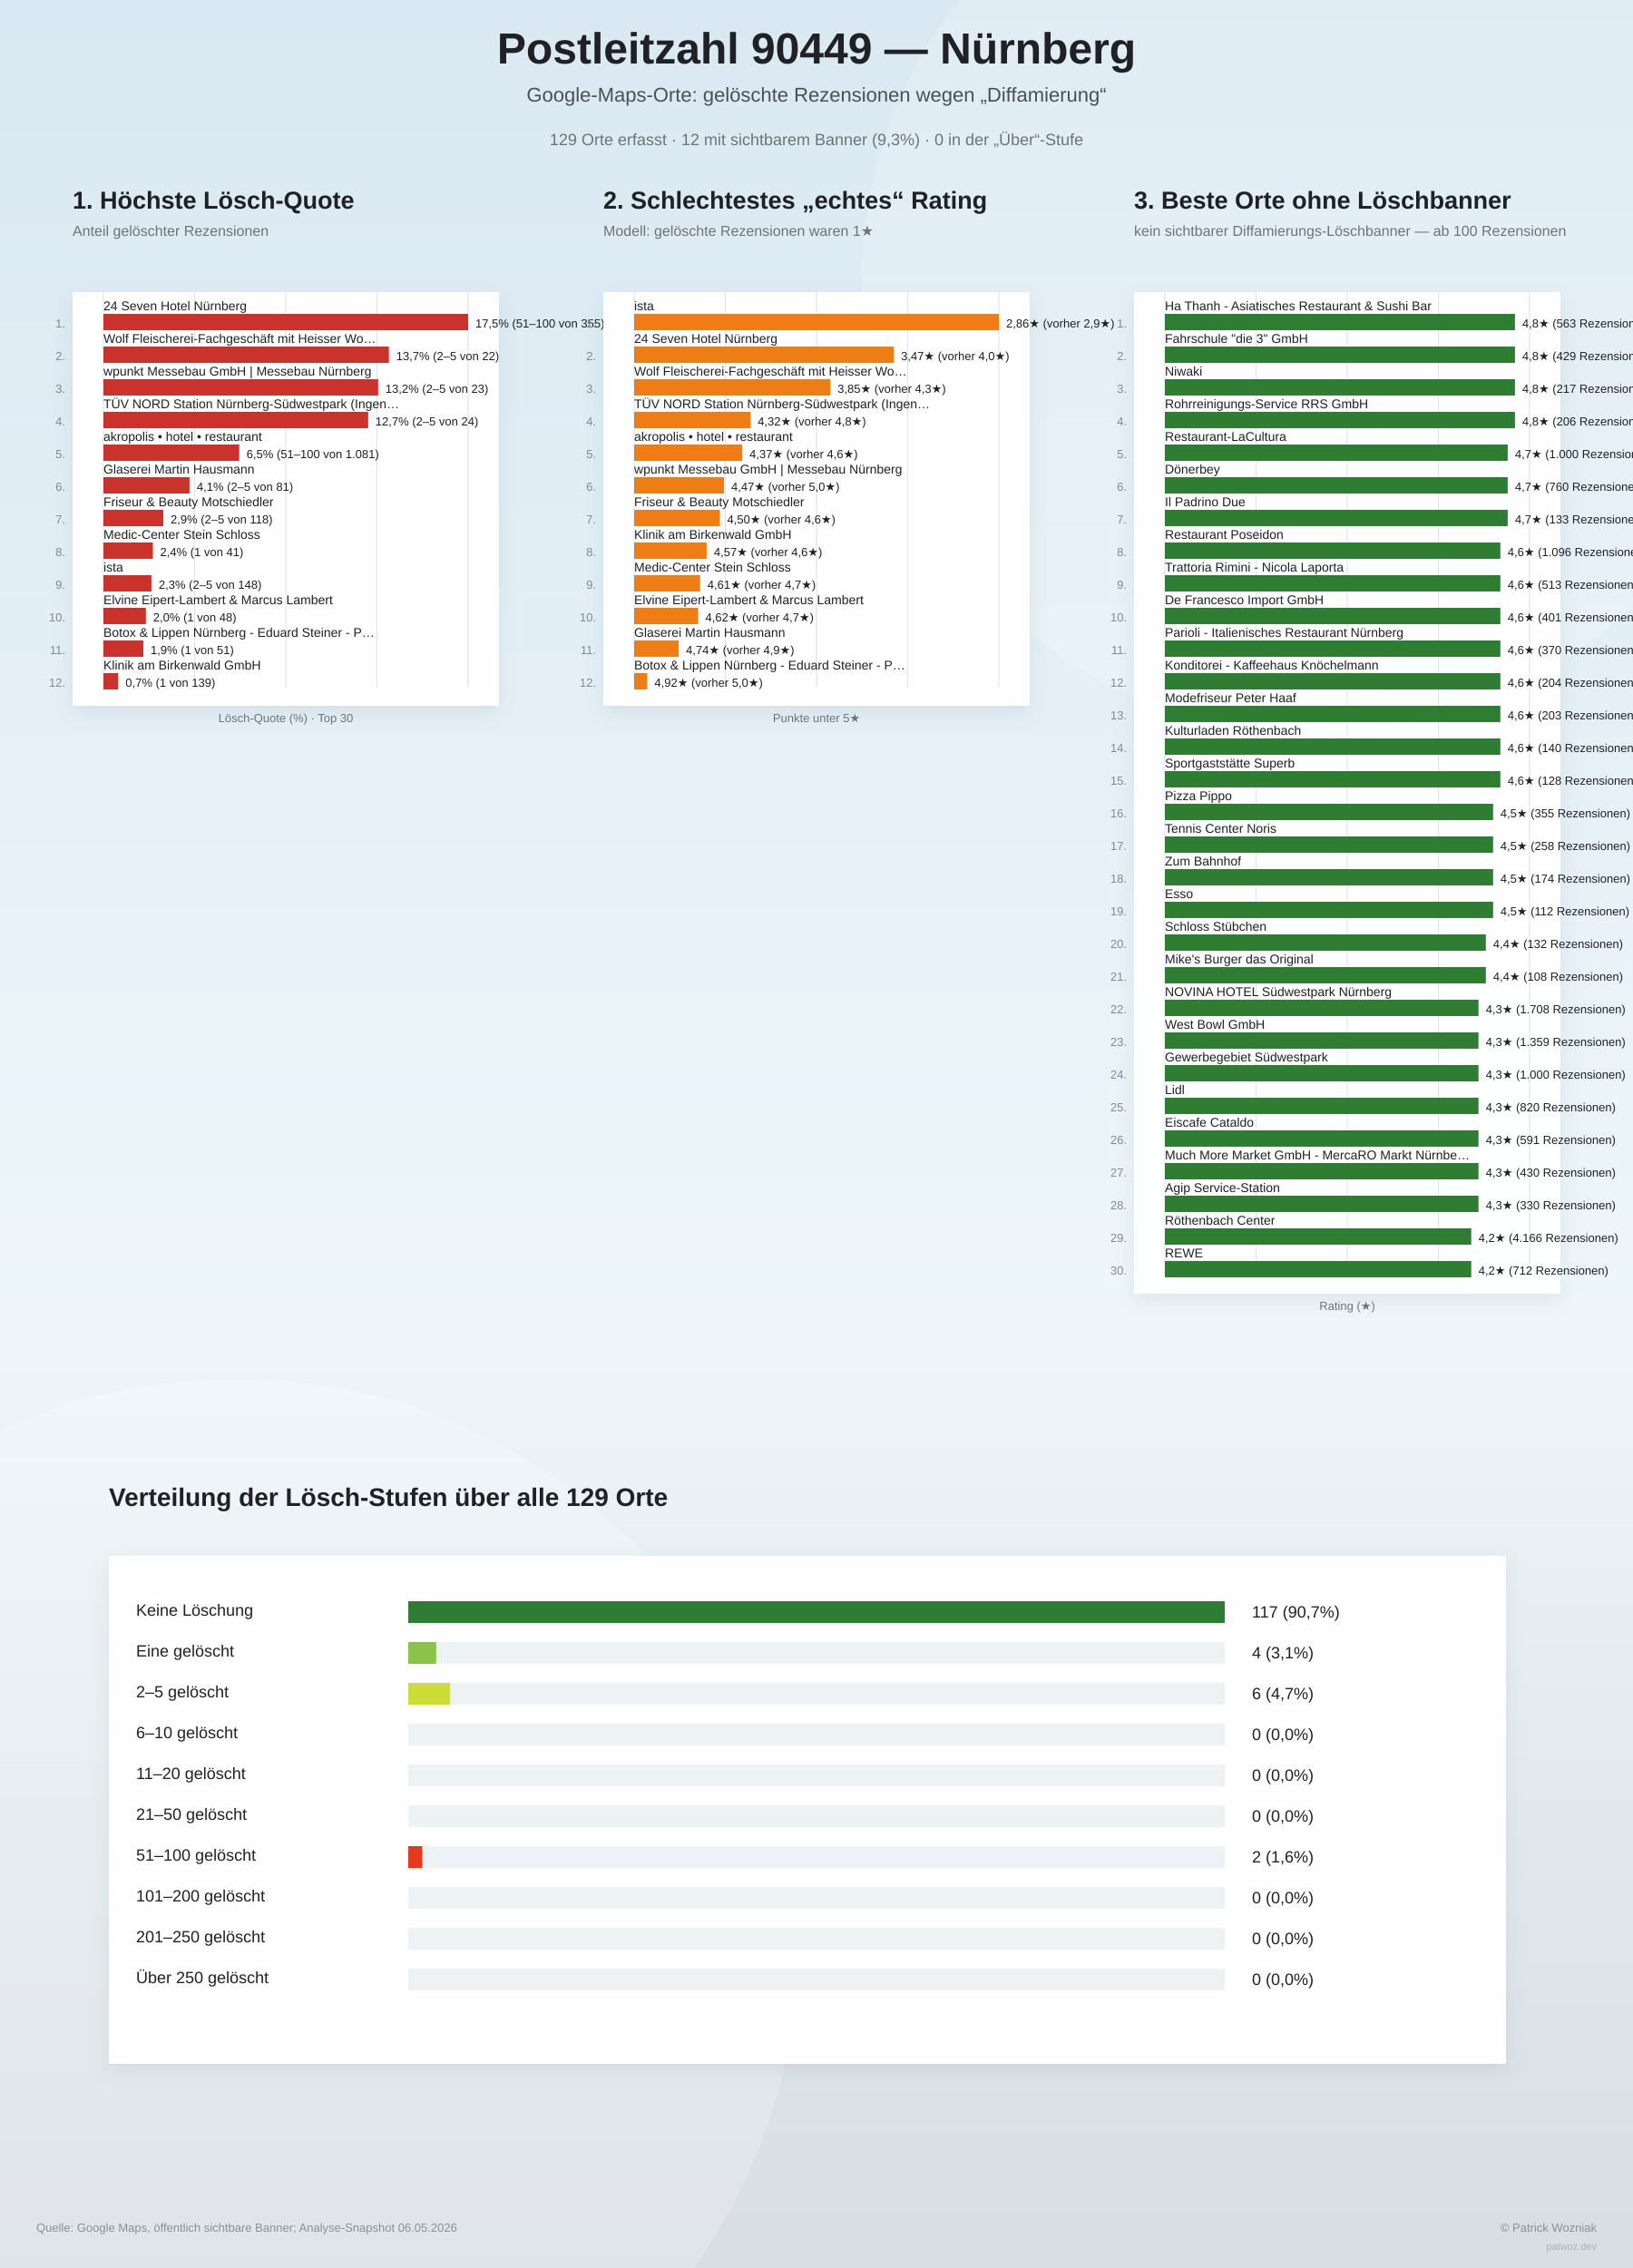
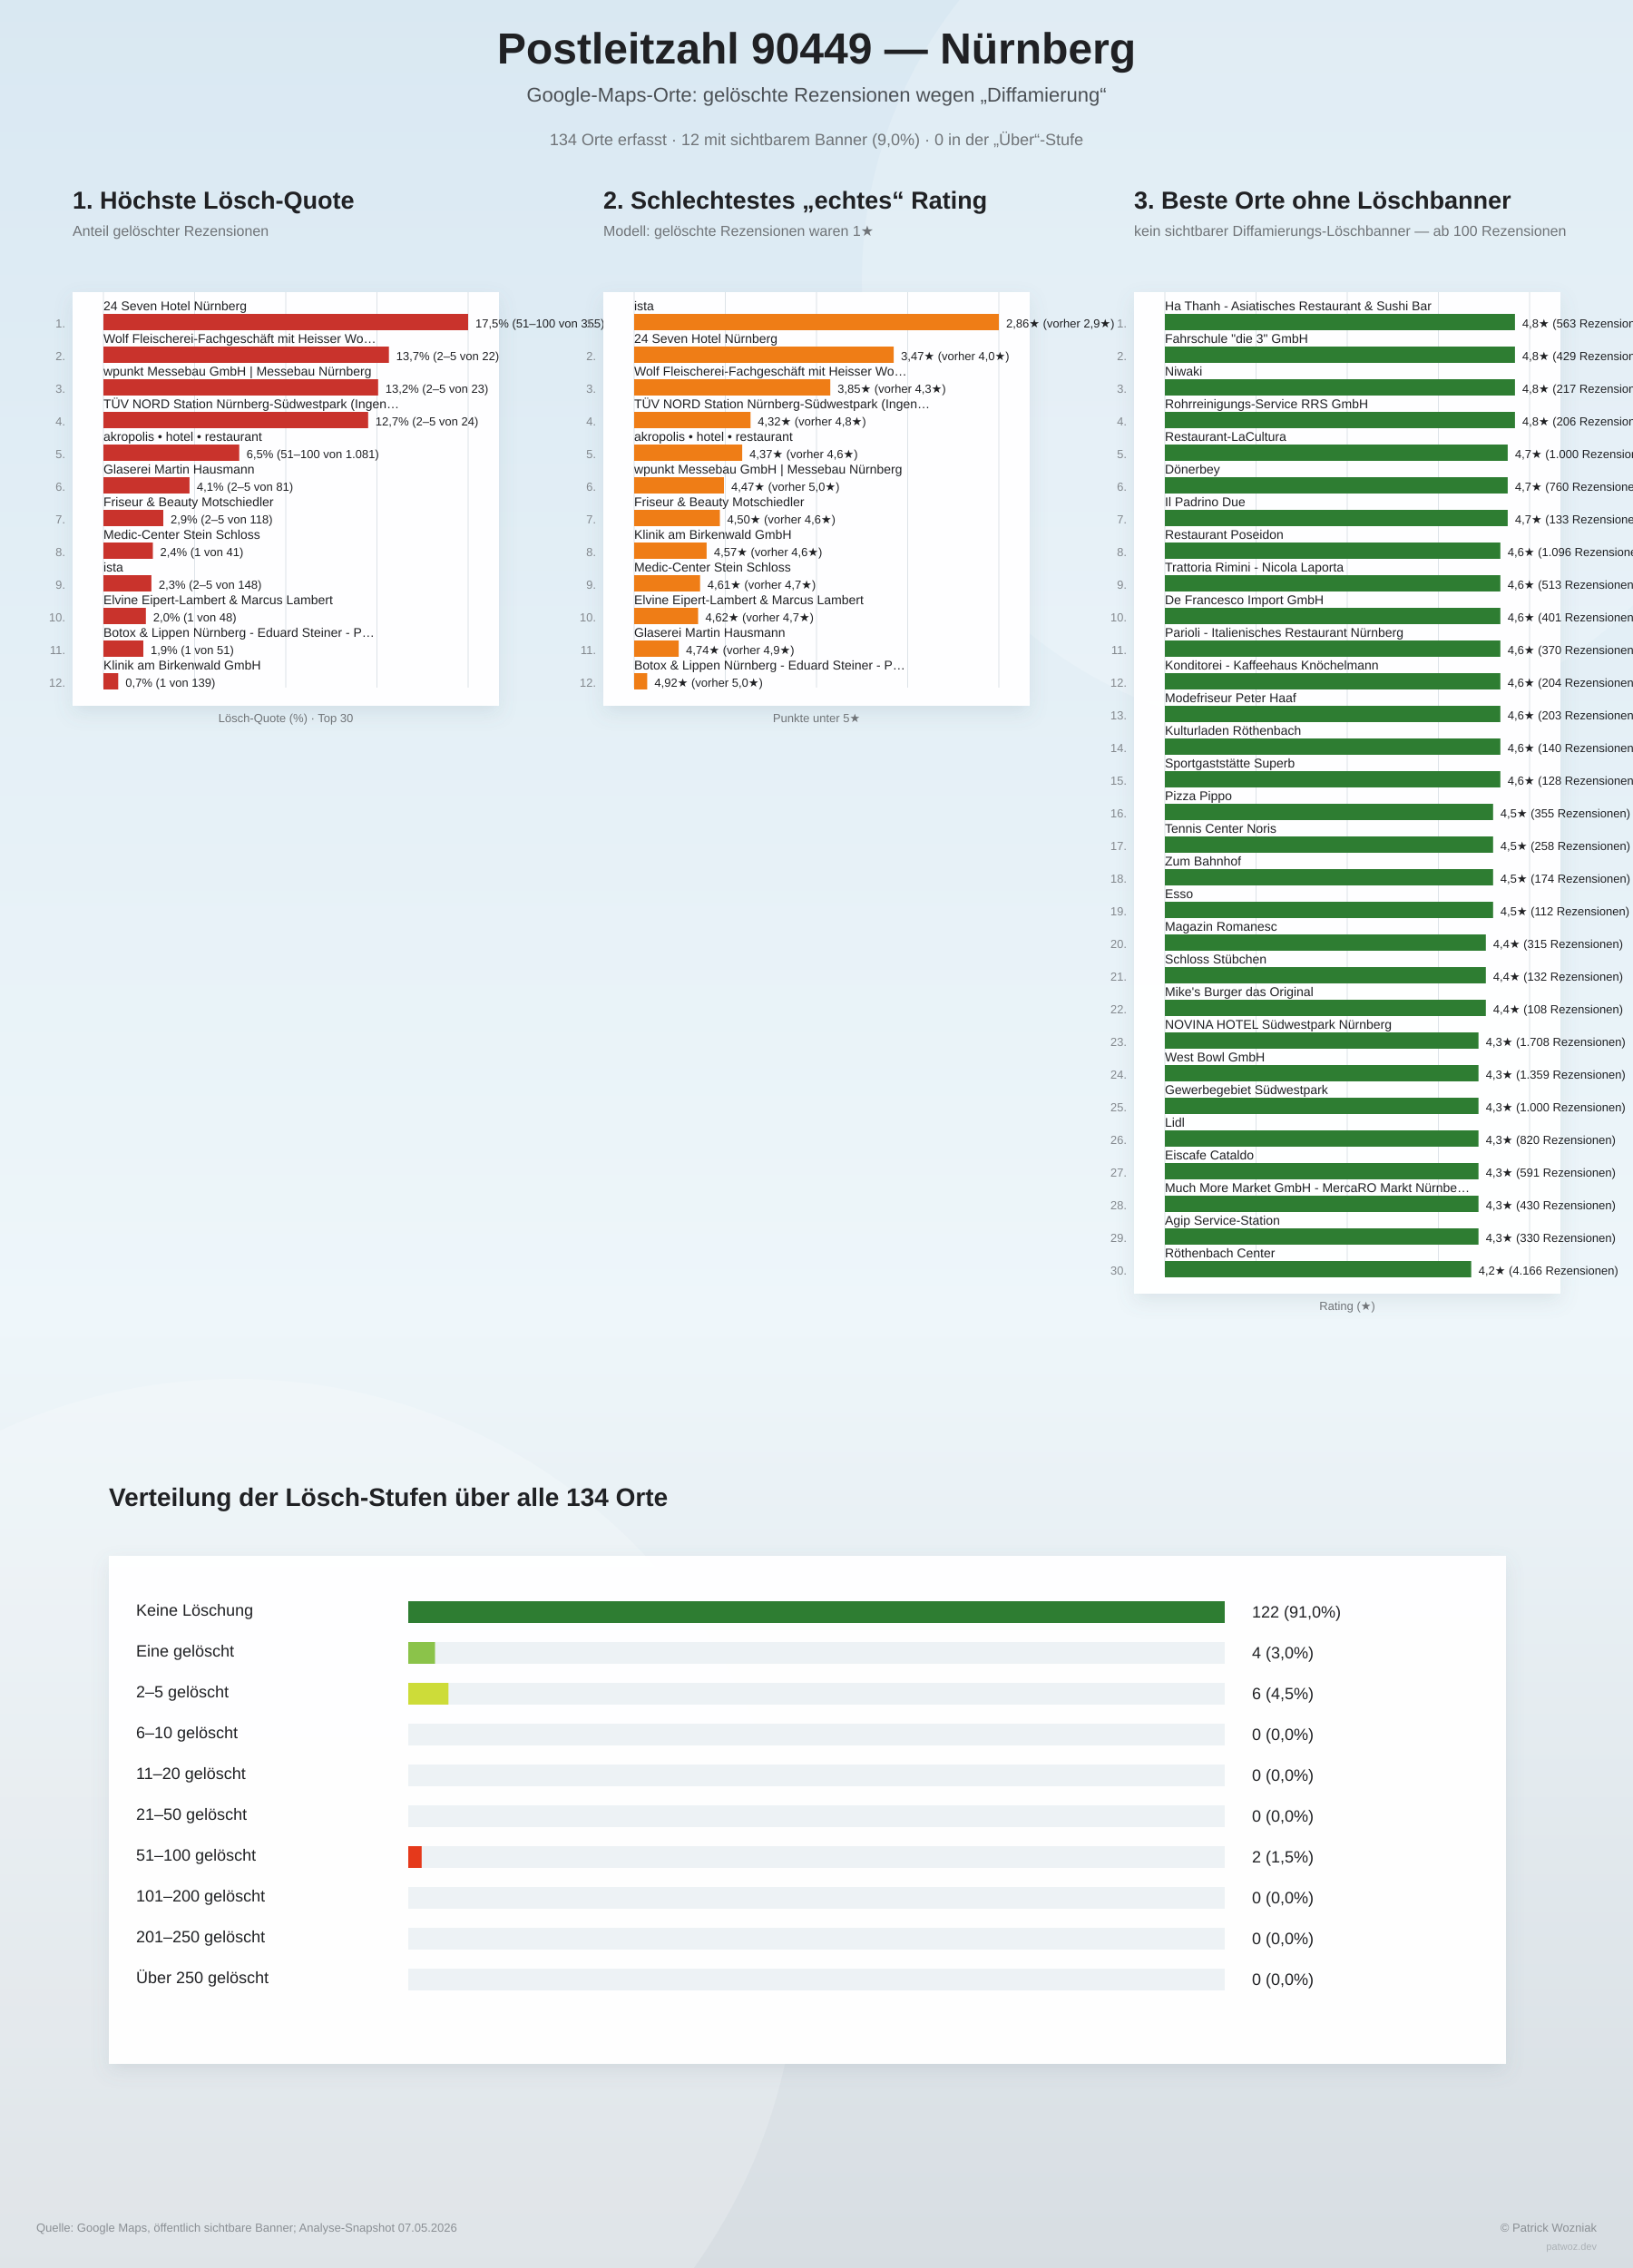
<svg xmlns="http://www.w3.org/2000/svg" width="1800" height="2500" viewBox="0 0 1800 2500">
  <defs>
    <linearGradient id="bg" x1="0" y1="0" x2="0" y2="1">
      <stop offset="0%" stop-color="#d9e8f2" />
      <stop offset="58%" stop-color="#eef6fa" />
      <stop offset="100%" stop-color="#d7dde2" />
    </linearGradient>
    <filter id="softShadow" x="-10%" y="-10%" width="120%" height="120%">
      <feDropShadow dx="0" dy="8" stdDeviation="10" flood-color="#6d7f8a" flood-opacity="0.16" />
    </filter>
  </defs>
  <rect width="100%" height="100%" fill="url(#bg)" />
  <circle cx="1450" cy="310" r="500" fill="#ffffff" opacity="0.18" />
  <circle cx="260" cy="2140" r="620" fill="#ffffff" opacity="0.20" />
  <text x="900" y="70" text-anchor="middle" font-family="Arial, sans-serif" font-size="48" font-weight="800" fill="#202124">Postleitzahl 90449 — Nürnberg</text>
  <text x="900" y="112" text-anchor="middle" font-family="Arial, sans-serif" font-size="22" fill="#4b5055">Google-Maps-Orte: gelöschte Rezensionen wegen „Diffamierung“</text>
-   <text x="900" y="160" text-anchor="middle" font-family="Arial, sans-serif" font-size="18" fill="#6f7377">129 Orte erfasst · 12 mit sichtbarem Banner (9,3%) · 0 in der „Über“-Stufe</text>
+   <text x="900" y="160" text-anchor="middle" font-family="Arial, sans-serif" font-size="18" fill="#6f7377">134 Orte erfasst · 12 mit sichtbarem Banner (9,0%) · 0 in der „Über“-Stufe</text>
  <g>
    <text x="80" y="230" font-family="Arial, sans-serif" font-size="27" font-weight="800" fill="#202124">1. Höchste Lösch-Quote</text>
    <text x="80" y="260" font-family="Arial, sans-serif" font-size="16" fill="#6f7377">Anteil gelöschter Rezensionen</text>
    <rect x="80" y="322" width="470" height="456" fill="#ffffff" opacity="0.96" filter="url(#softShadow)" />
    <line x1="114.0" y1="322" x2="114.0" y2="758.0" stroke="#dde3e8" stroke-width="1" />
    <line x1="214.5" y1="322" x2="214.5" y2="758.0" stroke="#dde3e8" stroke-width="1" />
    <line x1="315.0" y1="322" x2="315.0" y2="758.0" stroke="#dde3e8" stroke-width="1" />
    <line x1="415.5" y1="322" x2="415.5" y2="758.0" stroke="#dde3e8" stroke-width="1" />
    <line x1="516.0" y1="322" x2="516.0" y2="758.0" stroke="#dde3e8" stroke-width="1" />
    <text x="72" y="361.0" text-anchor="end" font-family="Arial, sans-serif" font-size="13" fill="#83888d">1.</text>
    <text x="114" y="342.0" font-family="Arial, sans-serif" font-size="14" fill="#202124">24 Seven Hotel Nürnberg</text>
    <rect x="114" y="346.0" width="402.0" height="18" fill="#c9332c" />
    <text x="524.0" y="361.0" font-family="Arial, sans-serif" font-size="13" fill="#202124">17,5%  (51–100 von 355)</text>
    <text x="72" y="397.0" text-anchor="end" font-family="Arial, sans-serif" font-size="13" fill="#83888d">2.</text>
    <text x="114" y="378.0" font-family="Arial, sans-serif" font-size="14" fill="#202124">Wolf Fleischerei-Fachgeschäft mit Heisser Wo…</text>
    <rect x="114" y="382.0" width="314.7" height="18" fill="#c9332c" />
    <text x="436.7" y="397.0" font-family="Arial, sans-serif" font-size="13" fill="#202124">13,7%  (2–5 von 22)</text>
    <text x="72" y="433.0" text-anchor="end" font-family="Arial, sans-serif" font-size="13" fill="#83888d">3.</text>
    <text x="114" y="414.0" font-family="Arial, sans-serif" font-size="14" fill="#202124">wpunkt Messebau GmbH | Messebau Nürnberg</text>
    <rect x="114" y="418.0" width="302.8" height="18" fill="#c9332c" />
    <text x="424.8" y="433.0" font-family="Arial, sans-serif" font-size="13" fill="#202124">13,2%  (2–5 von 23)</text>
    <text x="72" y="469.0" text-anchor="end" font-family="Arial, sans-serif" font-size="13" fill="#83888d">4.</text>
    <text x="114" y="450.0" font-family="Arial, sans-serif" font-size="14" fill="#202124">TÜV NORD Station Nürnberg-Südwestpark (Ingen…</text>
    <rect x="114" y="454.0" width="291.8" height="18" fill="#c9332c" />
    <text x="413.8" y="469.0" font-family="Arial, sans-serif" font-size="13" fill="#202124">12,7%  (2–5 von 24)</text>
    <text x="72" y="505.0" text-anchor="end" font-family="Arial, sans-serif" font-size="13" fill="#83888d">5.</text>
    <text x="114" y="486.0" font-family="Arial, sans-serif" font-size="14" fill="#202124">akropolis • hotel • restaurant</text>
    <rect x="114" y="490.0" width="149.7" height="18" fill="#c9332c" />
    <text x="271.7" y="505.0" font-family="Arial, sans-serif" font-size="13" fill="#202124">6,5%  (51–100 von 1.081)</text>
    <text x="72" y="541.0" text-anchor="end" font-family="Arial, sans-serif" font-size="13" fill="#83888d">6.</text>
    <text x="114" y="522.0" font-family="Arial, sans-serif" font-size="14" fill="#202124">Glaserei Martin Hausmann</text>
    <rect x="114" y="526.0" width="94.9" height="18" fill="#c9332c" />
    <text x="216.9" y="541.0" font-family="Arial, sans-serif" font-size="13" fill="#202124">4,1%  (2–5 von 81)</text>
    <text x="72" y="577.0" text-anchor="end" font-family="Arial, sans-serif" font-size="13" fill="#83888d">7.</text>
    <text x="114" y="558.0" font-family="Arial, sans-serif" font-size="14" fill="#202124">Friseur &amp; Beauty Motschiedler</text>
    <rect x="114" y="562.0" width="66.0" height="18" fill="#c9332c" />
    <text x="188.0" y="577.0" font-family="Arial, sans-serif" font-size="13" fill="#202124">2,9%  (2–5 von 118)</text>
    <text x="72" y="613.0" text-anchor="end" font-family="Arial, sans-serif" font-size="13" fill="#83888d">8.</text>
    <text x="114" y="594.0" font-family="Arial, sans-serif" font-size="14" fill="#202124">Medic-Center Stein Schloss</text>
    <rect x="114" y="598.0" width="54.5" height="18" fill="#c9332c" />
    <text x="176.5" y="613.0" font-family="Arial, sans-serif" font-size="13" fill="#202124">2,4%  (1 von 41)</text>
    <text x="72" y="649.0" text-anchor="end" font-family="Arial, sans-serif" font-size="13" fill="#83888d">9.</text>
    <text x="114" y="630.0" font-family="Arial, sans-serif" font-size="14" fill="#202124">ista</text>
    <rect x="114" y="634.0" width="52.9" height="18" fill="#c9332c" />
    <text x="174.9" y="649.0" font-family="Arial, sans-serif" font-size="13" fill="#202124">2,3%  (2–5 von 148)</text>
    <text x="72" y="685.0" text-anchor="end" font-family="Arial, sans-serif" font-size="13" fill="#83888d">10.</text>
    <text x="114" y="666.0" font-family="Arial, sans-serif" font-size="14" fill="#202124">Elvine Eipert-Lambert &amp; Marcus Lambert</text>
    <rect x="114" y="670.0" width="46.8" height="18" fill="#c9332c" />
    <text x="168.8" y="685.0" font-family="Arial, sans-serif" font-size="13" fill="#202124">2,0%  (1 von 48)</text>
    <text x="72" y="721.0" text-anchor="end" font-family="Arial, sans-serif" font-size="13" fill="#83888d">11.</text>
    <text x="114" y="702.0" font-family="Arial, sans-serif" font-size="14" fill="#202124">Botox &amp; Lippen Nürnberg - Eduard Steiner - P…</text>
    <rect x="114" y="706.0" width="44.0" height="18" fill="#c9332c" />
    <text x="166.0" y="721.0" font-family="Arial, sans-serif" font-size="13" fill="#202124">1,9%  (1 von 51)</text>
    <text x="72" y="757.0" text-anchor="end" font-family="Arial, sans-serif" font-size="13" fill="#83888d">12.</text>
    <text x="114" y="738.0" font-family="Arial, sans-serif" font-size="14" fill="#202124">Klinik am Birkenwald GmbH</text>
    <rect x="114" y="742.0" width="16.3" height="18" fill="#c9332c" />
    <text x="138.3" y="757.0" font-family="Arial, sans-serif" font-size="13" fill="#202124">0,7%  (1 von 139)</text>
    <text x="315" y="796.0" text-anchor="middle" font-family="Arial, sans-serif" font-size="13" fill="#6f7377">Lösch-Quote (%) · Top 30</text>
  </g>
  <g>
    <text x="665" y="230" font-family="Arial, sans-serif" font-size="27" font-weight="800" fill="#202124">2. Schlechtestes „echtes“ Rating</text>
    <text x="665" y="260" font-family="Arial, sans-serif" font-size="16" fill="#6f7377">Modell: gelöschte Rezensionen waren 1★</text>
    <rect x="665" y="322" width="470" height="456" fill="#ffffff" opacity="0.96" filter="url(#softShadow)" />
    <line x1="699.0" y1="322" x2="699.0" y2="758.0" stroke="#dde3e8" stroke-width="1" />
    <line x1="799.5" y1="322" x2="799.5" y2="758.0" stroke="#dde3e8" stroke-width="1" />
    <line x1="900.0" y1="322" x2="900.0" y2="758.0" stroke="#dde3e8" stroke-width="1" />
    <line x1="1000.5" y1="322" x2="1000.5" y2="758.0" stroke="#dde3e8" stroke-width="1" />
    <line x1="1101.0" y1="322" x2="1101.0" y2="758.0" stroke="#dde3e8" stroke-width="1" />
    <text x="657" y="361.0" text-anchor="end" font-family="Arial, sans-serif" font-size="13" fill="#83888d">1.</text>
    <text x="699" y="342.0" font-family="Arial, sans-serif" font-size="14" fill="#202124">ista</text>
    <rect x="699" y="346.0" width="402.0" height="18" fill="#ef7d16" />
    <text x="1109.0" y="361.0" font-family="Arial, sans-serif" font-size="13" fill="#202124">2,86★  (vorher 2,9★)</text>
    <text x="657" y="397.0" text-anchor="end" font-family="Arial, sans-serif" font-size="13" fill="#83888d">2.</text>
    <text x="699" y="378.0" font-family="Arial, sans-serif" font-size="14" fill="#202124">24 Seven Hotel Nürnberg</text>
    <rect x="699" y="382.0" width="286.1" height="18" fill="#ef7d16" />
    <text x="993.1" y="397.0" font-family="Arial, sans-serif" font-size="13" fill="#202124">3,47★  (vorher 4,0★)</text>
    <text x="657" y="433.0" text-anchor="end" font-family="Arial, sans-serif" font-size="13" fill="#83888d">3.</text>
    <text x="699" y="414.0" font-family="Arial, sans-serif" font-size="14" fill="#202124">Wolf Fleischerei-Fachgeschäft mit Heisser Wo…</text>
    <rect x="699" y="418.0" width="216.2" height="18" fill="#ef7d16" />
    <text x="923.2" y="433.0" font-family="Arial, sans-serif" font-size="13" fill="#202124">3,85★  (vorher 4,3★)</text>
    <text x="657" y="469.0" text-anchor="end" font-family="Arial, sans-serif" font-size="13" fill="#83888d">4.</text>
    <text x="699" y="450.0" font-family="Arial, sans-serif" font-size="14" fill="#202124">TÜV NORD Station Nürnberg-Südwestpark (Ingen…</text>
    <rect x="699" y="454.0" width="128.3" height="18" fill="#ef7d16" />
    <text x="835.2" y="469.0" font-family="Arial, sans-serif" font-size="13" fill="#202124">4,32★  (vorher 4,8★)</text>
    <text x="657" y="505.0" text-anchor="end" font-family="Arial, sans-serif" font-size="13" fill="#83888d">5.</text>
    <text x="699" y="486.0" font-family="Arial, sans-serif" font-size="14" fill="#202124">akropolis • hotel • restaurant</text>
    <rect x="699" y="490.0" width="119.1" height="18" fill="#ef7d16" />
    <text x="826.1" y="505.0" font-family="Arial, sans-serif" font-size="13" fill="#202124">4,37★  (vorher 4,6★)</text>
    <text x="657" y="541.0" text-anchor="end" font-family="Arial, sans-serif" font-size="13" fill="#83888d">6.</text>
    <text x="699" y="522.0" font-family="Arial, sans-serif" font-size="14" fill="#202124">wpunkt Messebau GmbH | Messebau Nürnberg</text>
    <rect x="699" y="526.0" width="99.0" height="18" fill="#ef7d16" />
    <text x="806.0" y="541.0" font-family="Arial, sans-serif" font-size="13" fill="#202124">4,47★  (vorher 5,0★)</text>
    <text x="657" y="577.0" text-anchor="end" font-family="Arial, sans-serif" font-size="13" fill="#83888d">7.</text>
    <text x="699" y="558.0" font-family="Arial, sans-serif" font-size="14" fill="#202124">Friseur &amp; Beauty Motschiedler</text>
    <rect x="699" y="562.0" width="94.5" height="18" fill="#ef7d16" />
    <text x="801.5" y="577.0" font-family="Arial, sans-serif" font-size="13" fill="#202124">4,50★  (vorher 4,6★)</text>
    <text x="657" y="613.0" text-anchor="end" font-family="Arial, sans-serif" font-size="13" fill="#83888d">8.</text>
    <text x="699" y="594.0" font-family="Arial, sans-serif" font-size="14" fill="#202124">Klinik am Birkenwald GmbH</text>
    <rect x="699" y="598.0" width="79.9" height="18" fill="#ef7d16" />
    <text x="786.9" y="613.0" font-family="Arial, sans-serif" font-size="13" fill="#202124">4,57★  (vorher 4,6★)</text>
    <text x="657" y="649.0" text-anchor="end" font-family="Arial, sans-serif" font-size="13" fill="#83888d">9.</text>
    <text x="699" y="630.0" font-family="Arial, sans-serif" font-size="14" fill="#202124">Medic-Center Stein Schloss</text>
    <rect x="699" y="634.0" width="72.7" height="18" fill="#ef7d16" />
    <text x="779.8" y="649.0" font-family="Arial, sans-serif" font-size="13" fill="#202124">4,61★  (vorher 4,7★)</text>
    <text x="657" y="685.0" text-anchor="end" font-family="Arial, sans-serif" font-size="13" fill="#83888d">10.</text>
    <text x="699" y="666.0" font-family="Arial, sans-serif" font-size="14" fill="#202124">Elvine Eipert-Lambert &amp; Marcus Lambert</text>
    <rect x="699" y="670.0" width="70.5" height="18" fill="#ef7d16" />
    <text x="777.5" y="685.0" font-family="Arial, sans-serif" font-size="13" fill="#202124">4,62★  (vorher 4,7★)</text>
    <text x="657" y="721.0" text-anchor="end" font-family="Arial, sans-serif" font-size="13" fill="#83888d">11.</text>
    <text x="699" y="702.0" font-family="Arial, sans-serif" font-size="14" fill="#202124">Glaserei Martin Hausmann</text>
    <rect x="699" y="706.0" width="49.1" height="18" fill="#ef7d16" />
    <text x="756.1" y="721.0" font-family="Arial, sans-serif" font-size="13" fill="#202124">4,74★  (vorher 4,9★)</text>
    <text x="657" y="757.0" text-anchor="end" font-family="Arial, sans-serif" font-size="13" fill="#83888d">12.</text>
    <text x="699" y="738.0" font-family="Arial, sans-serif" font-size="14" fill="#202124">Botox &amp; Lippen Nürnberg - Eduard Steiner - P…</text>
    <rect x="699" y="742.0" width="14.4" height="18" fill="#ef7d16" />
    <text x="721.4" y="757.0" font-family="Arial, sans-serif" font-size="13" fill="#202124">4,92★  (vorher 5,0★)</text>
    <text x="900" y="796.0" text-anchor="middle" font-family="Arial, sans-serif" font-size="13" fill="#6f7377">Punkte unter 5★</text>
  </g>
  <g>
    <text x="1250" y="230" font-family="Arial, sans-serif" font-size="27" font-weight="800" fill="#202124">3. Beste Orte ohne Löschbanner</text>
    <text x="1250" y="260" font-family="Arial, sans-serif" font-size="16" fill="#6f7377">kein sichtbarer Diffamierungs-Löschbanner — ab 100 Rezensionen</text>
    <rect x="1250" y="322" width="470" height="1104" fill="#ffffff" opacity="0.96" filter="url(#softShadow)" />
    <line x1="1284.0" y1="322" x2="1284.0" y2="1406.0" stroke="#dde3e8" stroke-width="1" />
    <line x1="1384.5" y1="322" x2="1384.5" y2="1406.0" stroke="#dde3e8" stroke-width="1" />
    <line x1="1485.0" y1="322" x2="1485.0" y2="1406.0" stroke="#dde3e8" stroke-width="1" />
    <line x1="1585.5" y1="322" x2="1585.5" y2="1406.0" stroke="#dde3e8" stroke-width="1" />
    <line x1="1686.0" y1="322" x2="1686.0" y2="1406.0" stroke="#dde3e8" stroke-width="1" />
    <text x="1242" y="361.0" text-anchor="end" font-family="Arial, sans-serif" font-size="13" fill="#83888d">1.</text>
    <text x="1284" y="342.0" font-family="Arial, sans-serif" font-size="14" fill="#202124">Ha Thanh - Asiatisches Restaurant &amp; Sushi Bar</text>
    <rect x="1284" y="346.0" width="385.9" height="18" fill="#2e7d32" />
    <text x="1677.9" y="361.0" font-family="Arial, sans-serif" font-size="13" fill="#202124">4,8★  (563 Rezensionen)</text>
    <text x="1242" y="397.0" text-anchor="end" font-family="Arial, sans-serif" font-size="13" fill="#83888d">2.</text>
    <text x="1284" y="378.0" font-family="Arial, sans-serif" font-size="14" fill="#202124">Fahrschule "die 3" GmbH</text>
    <rect x="1284" y="382.0" width="385.9" height="18" fill="#2e7d32" />
    <text x="1677.9" y="397.0" font-family="Arial, sans-serif" font-size="13" fill="#202124">4,8★  (429 Rezensionen)</text>
    <text x="1242" y="433.0" text-anchor="end" font-family="Arial, sans-serif" font-size="13" fill="#83888d">3.</text>
    <text x="1284" y="414.0" font-family="Arial, sans-serif" font-size="14" fill="#202124">Niwaki</text>
    <rect x="1284" y="418.0" width="385.9" height="18" fill="#2e7d32" />
    <text x="1677.9" y="433.0" font-family="Arial, sans-serif" font-size="13" fill="#202124">4,8★  (217 Rezensionen)</text>
    <text x="1242" y="469.0" text-anchor="end" font-family="Arial, sans-serif" font-size="13" fill="#83888d">4.</text>
    <text x="1284" y="450.0" font-family="Arial, sans-serif" font-size="14" fill="#202124">Rohrreinigungs-Service RRS GmbH</text>
    <rect x="1284" y="454.0" width="385.9" height="18" fill="#2e7d32" />
    <text x="1677.9" y="469.0" font-family="Arial, sans-serif" font-size="13" fill="#202124">4,8★  (206 Rezensionen)</text>
    <text x="1242" y="505.0" text-anchor="end" font-family="Arial, sans-serif" font-size="13" fill="#83888d">5.</text>
    <text x="1284" y="486.0" font-family="Arial, sans-serif" font-size="14" fill="#202124">Restaurant-LaCultura</text>
    <rect x="1284" y="490.0" width="377.9" height="18" fill="#2e7d32" />
    <text x="1669.9" y="505.0" font-family="Arial, sans-serif" font-size="13" fill="#202124">4,7★  (1.000 Rezensionen)</text>
    <text x="1242" y="541.0" text-anchor="end" font-family="Arial, sans-serif" font-size="13" fill="#83888d">6.</text>
    <text x="1284" y="522.0" font-family="Arial, sans-serif" font-size="14" fill="#202124">Dönerbey</text>
    <rect x="1284" y="526.0" width="377.9" height="18" fill="#2e7d32" />
    <text x="1669.9" y="541.0" font-family="Arial, sans-serif" font-size="13" fill="#202124">4,7★  (760 Rezensionen)</text>
    <text x="1242" y="577.0" text-anchor="end" font-family="Arial, sans-serif" font-size="13" fill="#83888d">7.</text>
    <text x="1284" y="558.0" font-family="Arial, sans-serif" font-size="14" fill="#202124">Il Padrino Due</text>
    <rect x="1284" y="562.0" width="377.9" height="18" fill="#2e7d32" />
    <text x="1669.9" y="577.0" font-family="Arial, sans-serif" font-size="13" fill="#202124">4,7★  (133 Rezensionen)</text>
    <text x="1242" y="613.0" text-anchor="end" font-family="Arial, sans-serif" font-size="13" fill="#83888d">8.</text>
    <text x="1284" y="594.0" font-family="Arial, sans-serif" font-size="14" fill="#202124">Restaurant Poseidon</text>
    <rect x="1284" y="598.0" width="369.8" height="18" fill="#2e7d32" />
    <text x="1661.8" y="613.0" font-family="Arial, sans-serif" font-size="13" fill="#202124">4,6★  (1.096 Rezensionen)</text>
    <text x="1242" y="649.0" text-anchor="end" font-family="Arial, sans-serif" font-size="13" fill="#83888d">9.</text>
    <text x="1284" y="630.0" font-family="Arial, sans-serif" font-size="14" fill="#202124">Trattoria Rimini - Nicola Laporta</text>
    <rect x="1284" y="634.0" width="369.8" height="18" fill="#2e7d32" />
    <text x="1661.8" y="649.0" font-family="Arial, sans-serif" font-size="13" fill="#202124">4,6★  (513 Rezensionen)</text>
    <text x="1242" y="685.0" text-anchor="end" font-family="Arial, sans-serif" font-size="13" fill="#83888d">10.</text>
    <text x="1284" y="666.0" font-family="Arial, sans-serif" font-size="14" fill="#202124">De Francesco Import GmbH</text>
    <rect x="1284" y="670.0" width="369.8" height="18" fill="#2e7d32" />
    <text x="1661.8" y="685.0" font-family="Arial, sans-serif" font-size="13" fill="#202124">4,6★  (401 Rezensionen)</text>
    <text x="1242" y="721.0" text-anchor="end" font-family="Arial, sans-serif" font-size="13" fill="#83888d">11.</text>
    <text x="1284" y="702.0" font-family="Arial, sans-serif" font-size="14" fill="#202124">Parioli - Italienisches Restaurant Nürnberg</text>
    <rect x="1284" y="706.0" width="369.8" height="18" fill="#2e7d32" />
    <text x="1661.8" y="721.0" font-family="Arial, sans-serif" font-size="13" fill="#202124">4,6★  (370 Rezensionen)</text>
    <text x="1242" y="757.0" text-anchor="end" font-family="Arial, sans-serif" font-size="13" fill="#83888d">12.</text>
    <text x="1284" y="738.0" font-family="Arial, sans-serif" font-size="14" fill="#202124">Konditorei - Kaffeehaus Knöchelmann</text>
    <rect x="1284" y="742.0" width="369.8" height="18" fill="#2e7d32" />
    <text x="1661.8" y="757.0" font-family="Arial, sans-serif" font-size="13" fill="#202124">4,6★  (204 Rezensionen)</text>
    <text x="1242" y="793.0" text-anchor="end" font-family="Arial, sans-serif" font-size="13" fill="#83888d">13.</text>
    <text x="1284" y="774.0" font-family="Arial, sans-serif" font-size="14" fill="#202124">Modefriseur Peter Haaf</text>
    <rect x="1284" y="778.0" width="369.8" height="18" fill="#2e7d32" />
    <text x="1661.8" y="793.0" font-family="Arial, sans-serif" font-size="13" fill="#202124">4,6★  (203 Rezensionen)</text>
    <text x="1242" y="829.0" text-anchor="end" font-family="Arial, sans-serif" font-size="13" fill="#83888d">14.</text>
    <text x="1284" y="810.0" font-family="Arial, sans-serif" font-size="14" fill="#202124">Kulturladen Röthenbach</text>
    <rect x="1284" y="814.0" width="369.8" height="18" fill="#2e7d32" />
    <text x="1661.8" y="829.0" font-family="Arial, sans-serif" font-size="13" fill="#202124">4,6★  (140 Rezensionen)</text>
    <text x="1242" y="865.0" text-anchor="end" font-family="Arial, sans-serif" font-size="13" fill="#83888d">15.</text>
    <text x="1284" y="846.0" font-family="Arial, sans-serif" font-size="14" fill="#202124">Sportgaststätte Superb</text>
    <rect x="1284" y="850.0" width="369.8" height="18" fill="#2e7d32" />
    <text x="1661.8" y="865.0" font-family="Arial, sans-serif" font-size="13" fill="#202124">4,6★  (128 Rezensionen)</text>
    <text x="1242" y="901.0" text-anchor="end" font-family="Arial, sans-serif" font-size="13" fill="#83888d">16.</text>
    <text x="1284" y="882.0" font-family="Arial, sans-serif" font-size="14" fill="#202124">Pizza Pippo</text>
    <rect x="1284" y="886.0" width="361.8" height="18" fill="#2e7d32" />
    <text x="1653.8" y="901.0" font-family="Arial, sans-serif" font-size="13" fill="#202124">4,5★  (355 Rezensionen)</text>
    <text x="1242" y="937.0" text-anchor="end" font-family="Arial, sans-serif" font-size="13" fill="#83888d">17.</text>
    <text x="1284" y="918.0" font-family="Arial, sans-serif" font-size="14" fill="#202124">Tennis Center Noris</text>
    <rect x="1284" y="922.0" width="361.8" height="18" fill="#2e7d32" />
    <text x="1653.8" y="937.0" font-family="Arial, sans-serif" font-size="13" fill="#202124">4,5★  (258 Rezensionen)</text>
    <text x="1242" y="973.0" text-anchor="end" font-family="Arial, sans-serif" font-size="13" fill="#83888d">18.</text>
    <text x="1284" y="954.0" font-family="Arial, sans-serif" font-size="14" fill="#202124">Zum Bahnhof</text>
    <rect x="1284" y="958.0" width="361.8" height="18" fill="#2e7d32" />
    <text x="1653.8" y="973.0" font-family="Arial, sans-serif" font-size="13" fill="#202124">4,5★  (174 Rezensionen)</text>
    <text x="1242" y="1009.0" text-anchor="end" font-family="Arial, sans-serif" font-size="13" fill="#83888d">19.</text>
    <text x="1284" y="990.0" font-family="Arial, sans-serif" font-size="14" fill="#202124">Esso</text>
    <rect x="1284" y="994.0" width="361.8" height="18" fill="#2e7d32" />
    <text x="1653.8" y="1009.0" font-family="Arial, sans-serif" font-size="13" fill="#202124">4,5★  (112 Rezensionen)</text>
    <text x="1242" y="1045.0" text-anchor="end" font-family="Arial, sans-serif" font-size="13" fill="#83888d">20.</text>
-     <text x="1284" y="1026.0" font-family="Arial, sans-serif" font-size="14" fill="#202124">Schloss Stübchen</text>
+     <text x="1284" y="1026.0" font-family="Arial, sans-serif" font-size="14" fill="#202124">Magazin Romanesc</text>
    <rect x="1284" y="1030.0" width="353.8" height="18" fill="#2e7d32" />
-     <text x="1645.8" y="1045.0" font-family="Arial, sans-serif" font-size="13" fill="#202124">4,4★  (132 Rezensionen)</text>
+     <text x="1645.8" y="1045.0" font-family="Arial, sans-serif" font-size="13" fill="#202124">4,4★  (315 Rezensionen)</text>
    <text x="1242" y="1081.0" text-anchor="end" font-family="Arial, sans-serif" font-size="13" fill="#83888d">21.</text>
-     <text x="1284" y="1062.0" font-family="Arial, sans-serif" font-size="14" fill="#202124">Mike's Burger das Original</text>
+     <text x="1284" y="1062.0" font-family="Arial, sans-serif" font-size="14" fill="#202124">Schloss Stübchen</text>
    <rect x="1284" y="1066.0" width="353.8" height="18" fill="#2e7d32" />
-     <text x="1645.8" y="1081.0" font-family="Arial, sans-serif" font-size="13" fill="#202124">4,4★  (108 Rezensionen)</text>
+     <text x="1645.8" y="1081.0" font-family="Arial, sans-serif" font-size="13" fill="#202124">4,4★  (132 Rezensionen)</text>
    <text x="1242" y="1117.0" text-anchor="end" font-family="Arial, sans-serif" font-size="13" fill="#83888d">22.</text>
-     <text x="1284" y="1098.0" font-family="Arial, sans-serif" font-size="14" fill="#202124">NOVINA HOTEL Südwestpark Nürnberg</text>
-     <rect x="1284" y="1102.0" width="345.7" height="18" fill="#2e7d32" />
-     <text x="1637.7" y="1117.0" font-family="Arial, sans-serif" font-size="13" fill="#202124">4,3★  (1.708 Rezensionen)</text>
+     <text x="1284" y="1098.0" font-family="Arial, sans-serif" font-size="14" fill="#202124">Mike's Burger das Original</text>
+     <rect x="1284" y="1102.0" width="353.8" height="18" fill="#2e7d32" />
+     <text x="1645.8" y="1117.0" font-family="Arial, sans-serif" font-size="13" fill="#202124">4,4★  (108 Rezensionen)</text>
    <text x="1242" y="1153.0" text-anchor="end" font-family="Arial, sans-serif" font-size="13" fill="#83888d">23.</text>
-     <text x="1284" y="1134.0" font-family="Arial, sans-serif" font-size="14" fill="#202124">West Bowl GmbH</text>
+     <text x="1284" y="1134.0" font-family="Arial, sans-serif" font-size="14" fill="#202124">NOVINA HOTEL Südwestpark Nürnberg</text>
    <rect x="1284" y="1138.0" width="345.7" height="18" fill="#2e7d32" />
-     <text x="1637.7" y="1153.0" font-family="Arial, sans-serif" font-size="13" fill="#202124">4,3★  (1.359 Rezensionen)</text>
+     <text x="1637.7" y="1153.0" font-family="Arial, sans-serif" font-size="13" fill="#202124">4,3★  (1.708 Rezensionen)</text>
    <text x="1242" y="1189.0" text-anchor="end" font-family="Arial, sans-serif" font-size="13" fill="#83888d">24.</text>
-     <text x="1284" y="1170.0" font-family="Arial, sans-serif" font-size="14" fill="#202124">Gewerbegebiet Südwestpark</text>
+     <text x="1284" y="1170.0" font-family="Arial, sans-serif" font-size="14" fill="#202124">West Bowl GmbH</text>
    <rect x="1284" y="1174.0" width="345.7" height="18" fill="#2e7d32" />
-     <text x="1637.7" y="1189.0" font-family="Arial, sans-serif" font-size="13" fill="#202124">4,3★  (1.000 Rezensionen)</text>
+     <text x="1637.7" y="1189.0" font-family="Arial, sans-serif" font-size="13" fill="#202124">4,3★  (1.359 Rezensionen)</text>
    <text x="1242" y="1225.0" text-anchor="end" font-family="Arial, sans-serif" font-size="13" fill="#83888d">25.</text>
-     <text x="1284" y="1206.0" font-family="Arial, sans-serif" font-size="14" fill="#202124">Lidl</text>
+     <text x="1284" y="1206.0" font-family="Arial, sans-serif" font-size="14" fill="#202124">Gewerbegebiet Südwestpark</text>
    <rect x="1284" y="1210.0" width="345.7" height="18" fill="#2e7d32" />
-     <text x="1637.7" y="1225.0" font-family="Arial, sans-serif" font-size="13" fill="#202124">4,3★  (820 Rezensionen)</text>
+     <text x="1637.7" y="1225.0" font-family="Arial, sans-serif" font-size="13" fill="#202124">4,3★  (1.000 Rezensionen)</text>
    <text x="1242" y="1261.0" text-anchor="end" font-family="Arial, sans-serif" font-size="13" fill="#83888d">26.</text>
-     <text x="1284" y="1242.0" font-family="Arial, sans-serif" font-size="14" fill="#202124">Eiscafe Cataldo</text>
+     <text x="1284" y="1242.0" font-family="Arial, sans-serif" font-size="14" fill="#202124">Lidl</text>
    <rect x="1284" y="1246.0" width="345.7" height="18" fill="#2e7d32" />
-     <text x="1637.7" y="1261.0" font-family="Arial, sans-serif" font-size="13" fill="#202124">4,3★  (591 Rezensionen)</text>
+     <text x="1637.7" y="1261.0" font-family="Arial, sans-serif" font-size="13" fill="#202124">4,3★  (820 Rezensionen)</text>
    <text x="1242" y="1297.0" text-anchor="end" font-family="Arial, sans-serif" font-size="13" fill="#83888d">27.</text>
-     <text x="1284" y="1278.0" font-family="Arial, sans-serif" font-size="14" fill="#202124">Much More Market GmbH - MercaRO Markt Nürnbe…</text>
+     <text x="1284" y="1278.0" font-family="Arial, sans-serif" font-size="14" fill="#202124">Eiscafe Cataldo</text>
    <rect x="1284" y="1282.0" width="345.7" height="18" fill="#2e7d32" />
-     <text x="1637.7" y="1297.0" font-family="Arial, sans-serif" font-size="13" fill="#202124">4,3★  (430 Rezensionen)</text>
+     <text x="1637.7" y="1297.0" font-family="Arial, sans-serif" font-size="13" fill="#202124">4,3★  (591 Rezensionen)</text>
    <text x="1242" y="1333.0" text-anchor="end" font-family="Arial, sans-serif" font-size="13" fill="#83888d">28.</text>
-     <text x="1284" y="1314.0" font-family="Arial, sans-serif" font-size="14" fill="#202124">Agip Service-Station</text>
+     <text x="1284" y="1314.0" font-family="Arial, sans-serif" font-size="14" fill="#202124">Much More Market GmbH - MercaRO Markt Nürnbe…</text>
    <rect x="1284" y="1318.0" width="345.7" height="18" fill="#2e7d32" />
-     <text x="1637.7" y="1333.0" font-family="Arial, sans-serif" font-size="13" fill="#202124">4,3★  (330 Rezensionen)</text>
+     <text x="1637.7" y="1333.0" font-family="Arial, sans-serif" font-size="13" fill="#202124">4,3★  (430 Rezensionen)</text>
    <text x="1242" y="1369.0" text-anchor="end" font-family="Arial, sans-serif" font-size="13" fill="#83888d">29.</text>
-     <text x="1284" y="1350.0" font-family="Arial, sans-serif" font-size="14" fill="#202124">Röthenbach Center</text>
-     <rect x="1284" y="1354.0" width="337.7" height="18" fill="#2e7d32" />
-     <text x="1629.7" y="1369.0" font-family="Arial, sans-serif" font-size="13" fill="#202124">4,2★  (4.166 Rezensionen)</text>
+     <text x="1284" y="1350.0" font-family="Arial, sans-serif" font-size="14" fill="#202124">Agip Service-Station</text>
+     <rect x="1284" y="1354.0" width="345.7" height="18" fill="#2e7d32" />
+     <text x="1637.7" y="1369.0" font-family="Arial, sans-serif" font-size="13" fill="#202124">4,3★  (330 Rezensionen)</text>
    <text x="1242" y="1405.0" text-anchor="end" font-family="Arial, sans-serif" font-size="13" fill="#83888d">30.</text>
-     <text x="1284" y="1386.0" font-family="Arial, sans-serif" font-size="14" fill="#202124">REWE</text>
+     <text x="1284" y="1386.0" font-family="Arial, sans-serif" font-size="14" fill="#202124">Röthenbach Center</text>
    <rect x="1284" y="1390.0" width="337.7" height="18" fill="#2e7d32" />
-     <text x="1629.7" y="1405.0" font-family="Arial, sans-serif" font-size="13" fill="#202124">4,2★  (712 Rezensionen)</text>
+     <text x="1629.7" y="1405.0" font-family="Arial, sans-serif" font-size="13" fill="#202124">4,2★  (4.166 Rezensionen)</text>
    <text x="1485" y="1444.0" text-anchor="middle" font-family="Arial, sans-serif" font-size="13" fill="#6f7377">Rating (★)</text>
  </g>
  <g>
-     <text x="120" y="1660" font-family="Arial, sans-serif" font-size="28" font-weight="800" fill="#202124">Verteilung der Lösch-Stufen über alle 129 Orte</text>
+     <text x="120" y="1660" font-family="Arial, sans-serif" font-size="28" font-weight="800" fill="#202124">Verteilung der Lösch-Stufen über alle 134 Orte</text>
    <rect x="120" y="1715" width="1540" height="560" fill="#ffffff" opacity="0.96" filter="url(#softShadow)" />
    <text x="150" y="1781" font-family="Arial, sans-serif" font-size="18" fill="#202124">Keine Löschung</text>
    <rect x="450" y="1765" width="900" height="24" fill="#edf2f5" />
    <rect x="450" y="1765" width="900.0" height="24" fill="#2e7d32" />
-     <text x="1380" y="1783" font-family="Arial, sans-serif" font-size="18" fill="#202124">117 (90,7%)</text>
+     <text x="1380" y="1783" font-family="Arial, sans-serif" font-size="18" fill="#202124">122 (91,0%)</text>
    <text x="150" y="1826" font-family="Arial, sans-serif" font-size="18" fill="#202124">Eine gelöscht</text>
    <rect x="450" y="1810" width="900" height="24" fill="#edf2f5" />
-     <rect x="450" y="1810" width="30.8" height="24" fill="#8bc34a" />
-     <text x="1380" y="1828" font-family="Arial, sans-serif" font-size="18" fill="#202124">4 (3,1%)</text>
+     <rect x="450" y="1810" width="29.5" height="24" fill="#8bc34a" />
+     <text x="1380" y="1828" font-family="Arial, sans-serif" font-size="18" fill="#202124">4 (3,0%)</text>
    <text x="150" y="1871" font-family="Arial, sans-serif" font-size="18" fill="#202124">2–5 gelöscht</text>
    <rect x="450" y="1855" width="900" height="24" fill="#edf2f5" />
-     <rect x="450" y="1855" width="46.2" height="24" fill="#cddc39" />
-     <text x="1380" y="1873" font-family="Arial, sans-serif" font-size="18" fill="#202124">6 (4,7%)</text>
+     <rect x="450" y="1855" width="44.3" height="24" fill="#cddc39" />
+     <text x="1380" y="1873" font-family="Arial, sans-serif" font-size="18" fill="#202124">6 (4,5%)</text>
    <text x="150" y="1916" font-family="Arial, sans-serif" font-size="18" fill="#202124">6–10 gelöscht</text>
    <rect x="450" y="1900" width="900" height="24" fill="#edf2f5" />
    <rect x="450" y="1900" width="0.0" height="24" fill="#ffca28" />
    <text x="1380" y="1918" font-family="Arial, sans-serif" font-size="18" fill="#202124">0 (0,0%)</text>
    <text x="150" y="1961" font-family="Arial, sans-serif" font-size="18" fill="#202124">11–20 gelöscht</text>
    <rect x="450" y="1945" width="900" height="24" fill="#edf2f5" />
    <rect x="450" y="1945" width="0.0" height="24" fill="#ff9f1c" />
    <text x="1380" y="1963" font-family="Arial, sans-serif" font-size="18" fill="#202124">0 (0,0%)</text>
    <text x="150" y="2006" font-family="Arial, sans-serif" font-size="18" fill="#202124">21–50 gelöscht</text>
    <rect x="450" y="1990" width="900" height="24" fill="#edf2f5" />
    <rect x="450" y="1990" width="0.0" height="24" fill="#ff6d00" />
    <text x="1380" y="2008" font-family="Arial, sans-serif" font-size="18" fill="#202124">0 (0,0%)</text>
    <text x="150" y="2051" font-family="Arial, sans-serif" font-size="18" fill="#202124">51–100 gelöscht</text>
    <rect x="450" y="2035" width="900" height="24" fill="#edf2f5" />
-     <rect x="450" y="2035" width="15.4" height="24" fill="#e5391b" />
-     <text x="1380" y="2053" font-family="Arial, sans-serif" font-size="18" fill="#202124">2 (1,6%)</text>
+     <rect x="450" y="2035" width="14.8" height="24" fill="#e5391b" />
+     <text x="1380" y="2053" font-family="Arial, sans-serif" font-size="18" fill="#202124">2 (1,5%)</text>
    <text x="150" y="2096" font-family="Arial, sans-serif" font-size="18" fill="#202124">101–200 gelöscht</text>
    <rect x="450" y="2080" width="900" height="24" fill="#edf2f5" />
    <rect x="450" y="2080" width="0.0" height="24" fill="#c62828" />
    <text x="1380" y="2098" font-family="Arial, sans-serif" font-size="18" fill="#202124">0 (0,0%)</text>
    <text x="150" y="2141" font-family="Arial, sans-serif" font-size="18" fill="#202124">201–250 gelöscht</text>
    <rect x="450" y="2125" width="900" height="24" fill="#edf2f5" />
    <rect x="450" y="2125" width="0.0" height="24" fill="#8e1919" />
    <text x="1380" y="2143" font-family="Arial, sans-serif" font-size="18" fill="#202124">0 (0,0%)</text>
    <text x="150" y="2186" font-family="Arial, sans-serif" font-size="18" fill="#202124">Über 250 gelöscht</text>
    <rect x="450" y="2170" width="900" height="24" fill="#edf2f5" />
    <rect x="450" y="2170" width="0.0" height="24" fill="#5b0f0f" />
    <text x="1380" y="2188" font-family="Arial, sans-serif" font-size="18" fill="#202124">0 (0,0%)</text>
  </g>
-   <text x="40" y="2460" font-family="Arial, sans-serif" font-size="13" fill="#8a8f94">Quelle: Google Maps, öffentlich sichtbare Banner; Analyse-Snapshot 06.05.2026</text>
+   <text x="40" y="2460" font-family="Arial, sans-serif" font-size="13" fill="#8a8f94">Quelle: Google Maps, öffentlich sichtbare Banner; Analyse-Snapshot 07.05.2026</text>
  <text x="1760" y="2460" text-anchor="end" font-family="Arial, sans-serif" font-size="13" fill="#8a8f94">© <a href="https://patwoz.dev" target="_blank" style="fill:#8a8f94;text-decoration:none">Patrick Wozniak</a>
  </text>
  <text x="1760" y="2480" text-anchor="end" font-family="Arial, sans-serif" font-size="11" fill="#aab0b5">patwoz.dev</text>
</svg>
